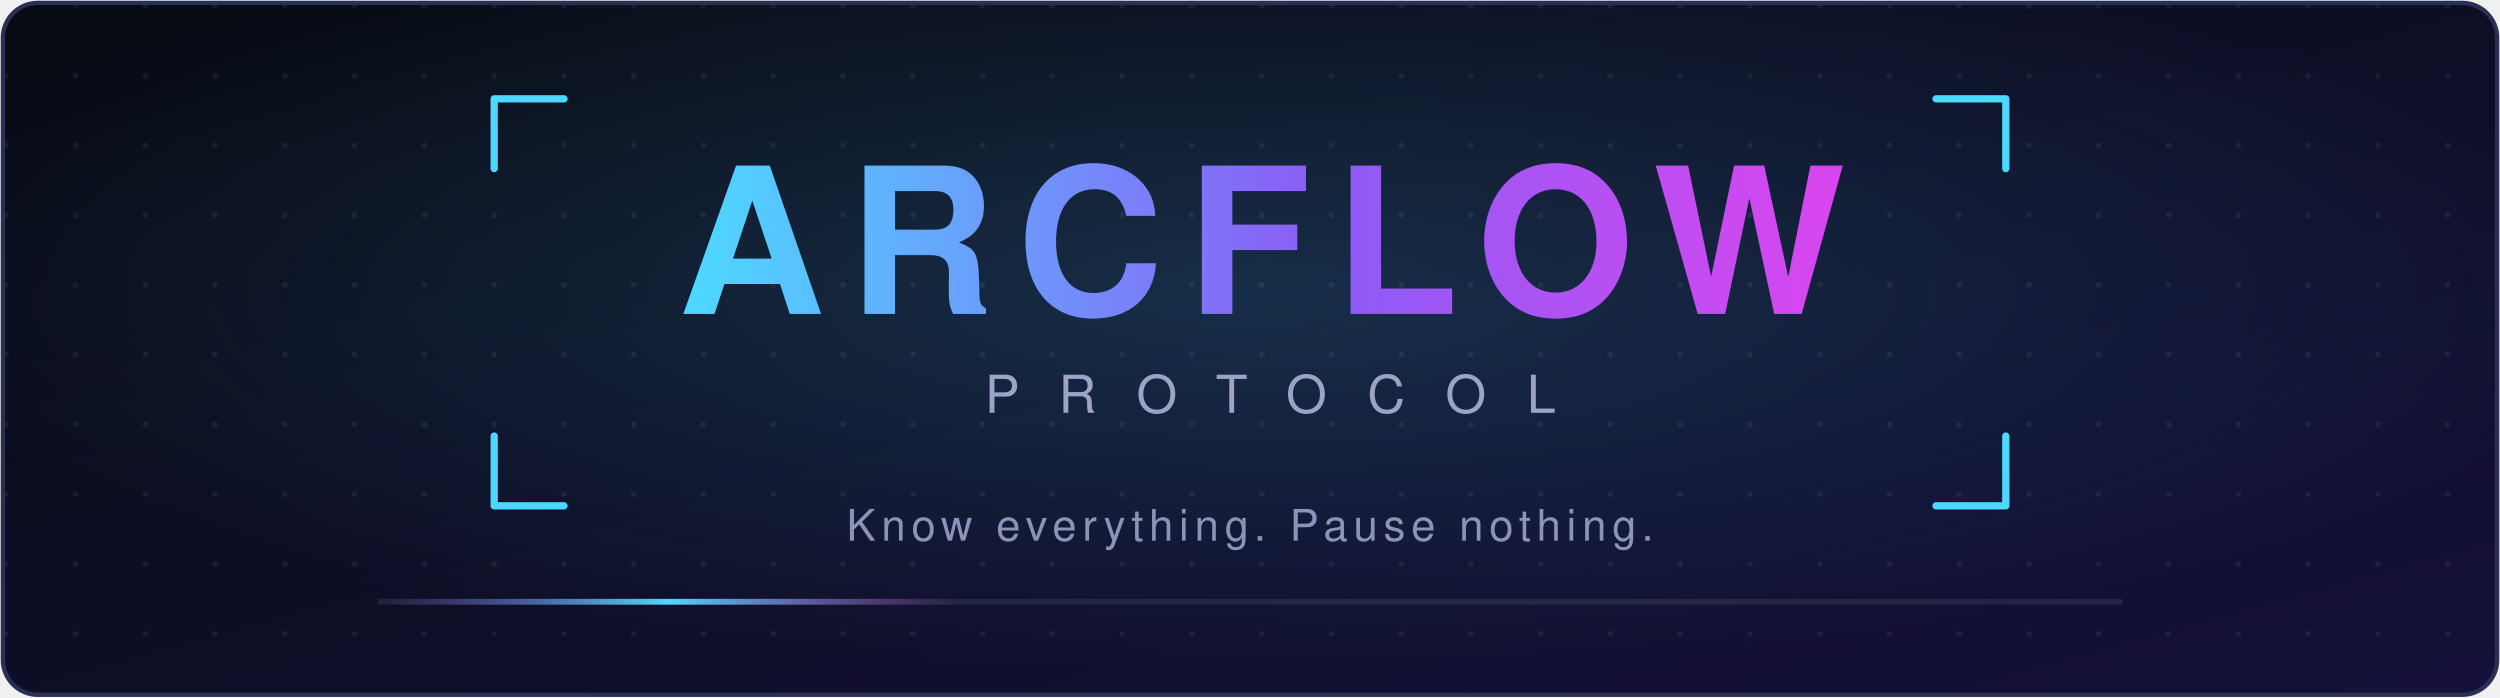
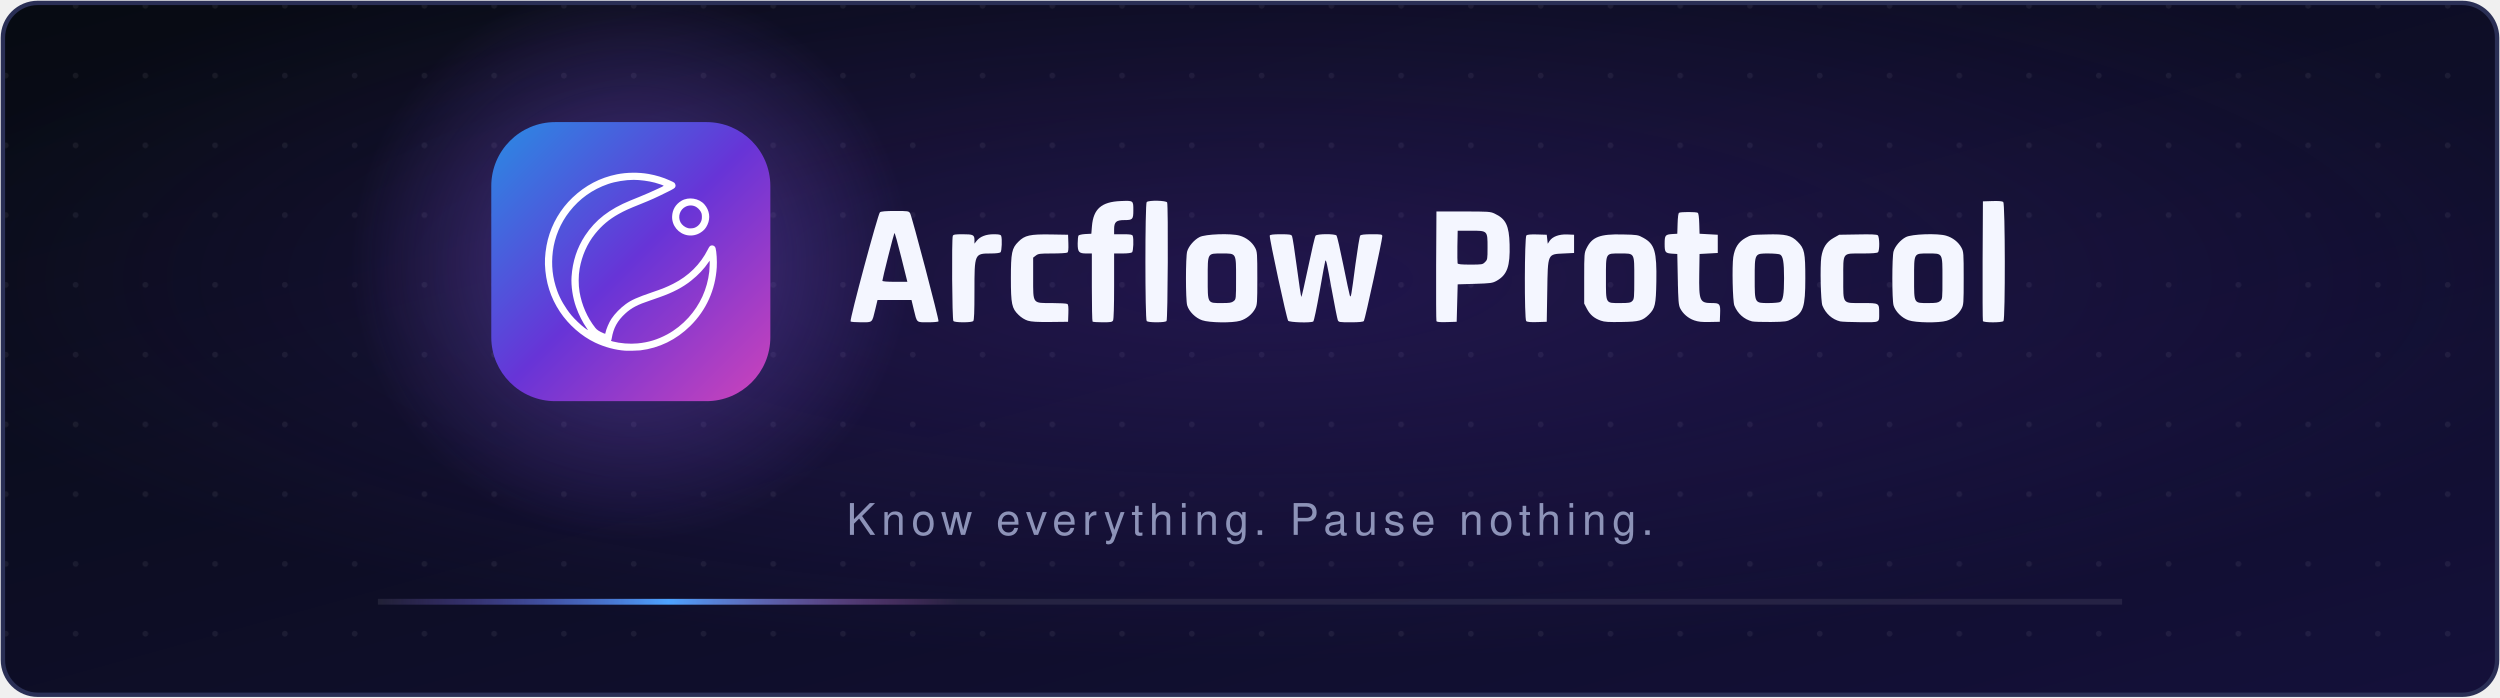
<svg xmlns="http://www.w3.org/2000/svg" width="860" height="240" viewBox="0 0 860 240" fill="none" role="img" aria-label="Arcflow Protocol: know everything, pause nothing">
  <defs>
    <linearGradient id="bg" x1="0" y1="0" x2="1" y2="1">
      <stop offset="0%" stop-color="#070B12" />
      <stop offset="100%" stop-color="#14103A" />
    </linearGradient>
-     <radialGradient id="glow" cx="50%" cy="42%" r="55%">
-       <stop offset="0%" stop-color="#4DD8FF" stop-opacity="0.16" />
-       <stop offset="100%" stop-color="#4DD8FF" stop-opacity="0" />
+     <radialGradient id="glow" cx="50%" cy="40%" r="55%">
+       <stop offset="0%" stop-color="#6734D7" stop-opacity="0.22" />
+       <stop offset="100%" stop-color="#6734D7" stop-opacity="0" />
    </radialGradient>
-     <linearGradient id="word" x1="0" y1="0" x2="1" y2="0">
-       <stop offset="0%" stop-color="#4DD8FF" />
-       <stop offset="55%" stop-color="#8B5CF6" />
-       <stop offset="100%" stop-color="#D946EF" />
+     <radialGradient id="tileGlow" cx="50%" cy="50%" r="50%">
+       <stop offset="0%" stop-color="#8B5CF6" stop-opacity="0.45" />
+       <stop offset="100%" stop-color="#8B5CF6" stop-opacity="0" />
+     </radialGradient>
+     <linearGradient id="tile" x1="0" y1="0" x2="1" y2="1">
+       <stop offset="0%" stop-color="#298CE3" />
+       <stop offset="50%" stop-color="#6734D7" />
+       <stop offset="100%" stop-color="#CD43BA" />
    </linearGradient>
    <linearGradient id="line" x1="0" y1="0" x2="1" y2="0">
-       <stop offset="0%" stop-color="#8B5CF6" stop-opacity="0" />
-       <stop offset="50%" stop-color="#4DD8FF" />
-       <stop offset="100%" stop-color="#D946EF" stop-opacity="0" />
+       <stop offset="0%" stop-color="#6734D7" stop-opacity="0" />
+       <stop offset="50%" stop-color="#4DA3FF" />
+       <stop offset="100%" stop-color="#CD43BA" stop-opacity="0" />
    </linearGradient>
    <pattern id="dots" width="24" height="24" patternUnits="userSpaceOnUse">
      <circle cx="2" cy="2" r="1" fill="#FFFFFF" fill-opacity="0.06" />
    </pattern>
    <clipPath id="card">
      <rect x="1" y="1" width="858" height="238" rx="12" />
    </clipPath>
  </defs>
  <g clip-path="url(#card)">
    <rect width="860" height="240" fill="url(#bg)" />
    <rect width="860" height="240" fill="url(#dots)" />
    <rect width="860" height="240" fill="url(#glow)" />
-     <g stroke="#4DD8FF" stroke-width="2.5" stroke-linecap="round" stroke-linejoin="round">
-       <animate attributeName="stroke-opacity" values="0.45;0.9;0.45" dur="3.2s" repeatCount="indefinite" />
-       <path d="M170,58 V34 H194" />
-       <path d="M690,58 V34 H666" />
-       <path d="M170,150 V174 H194" />
-       <path d="M690,150 V174 H666" />
+     <circle cx="217.0" cy="90.0" r="96" fill="url(#tileGlow)">
+       <animate attributeName="opacity" values="0.55;1;0.55" dur="4s" repeatCount="indefinite" />
+     </circle>
+     <g transform="translate(169.0 42)">
+       <rect width="96" height="96" rx="22" fill="url(#tile)" />
+       <g transform="translate(18.05 17.00) scale(0.06379)">
+         <path fill="#FFFFFF" fill-rule="evenodd" d="M439.5,966.3C386.7,962.8 328.1,947.1 276.7,922.6C203.8,888.0 134.3,827.0 87.3,756.5C36.5,680.2 9.9,596.2 6.4,500.3C5.0,462.4 11.3,408.8 22.0,367.5C44.6,280.5 90.7,202.0 155.1,140.8C224.4,75.0 303.2,33.6 394.5,15.1C447.4,4.4 511.7,3.7 565.0,13.1C606.3,20.5 644.0,31.9 678.5,47.7C684.0,50.2 691.4,53.6 695.0,55.2C703.1,58.9 705.7,61.2 708.6,67.5C711.3,73.1 711.5,75.7 709.9,81.5C707.8,88.9 702.9,92.3 670.5,108.4C603.6,141.7 581.4,151.7 520.5,176.2C458.3,201.1 435.0,211.7 403.5,229.3C352.5,257.8 312.9,291.2 276.5,336.5C234.5,388.8 205.9,453.5 193.5,524.0C186.8,562.1 186.7,611.2 193.1,649.5C204.9,720.0 234.9,788.3 277.9,842.8C286.9,854.2 297.8,861.5 322.1,872.0C327.0,874.1 331.2,875.5 331.4,875.2C331.6,874.8 332.1,872.9 332.5,871.0C336.6,849.9 352.1,813.5 365.3,793.8C383.5,766.6 412.5,736.9 441.2,715.8C472.4,692.9 502.7,679.3 585.5,651.0C641.0,632.1 661.7,623.7 697.6,605.7C780.3,564.2 844.8,500.4 885.0,420.2C892.6,405.1 896.1,400.9 903.0,399.0C913.1,396.3 923.6,402.4 926.5,412.5C931.9,431.7 935.1,483.1 933.0,516.5C925.5,638.5 876.0,748.1 790.0,832.9C714.5,907.4 622.8,952.2 520.0,964.6C507.0,966.1 453.9,967.3 439.5,966.3zM506.1,927.0C564.8,921.4 612.8,906.7 665.5,878.6C706.8,856.5 747.4,824.4 780.4,788.0C843.5,718.3 881.5,634.4 892.6,540.5C894.1,527.1 895.8,481.0 894.7,481.0C894.3,481.0 891.7,484.5 888.9,488.8C864.9,524.6 834.8,556.6 794.6,588.8C750.3,624.3 695.3,653.1 625.4,677.5C615.0,681.1 602.9,685.4 598.5,687.0C594.1,688.6 583.5,692.2 575.0,695.1C505.4,718.3 473.4,735.0 440.0,765.6C397.0,805.0 375.6,844.2 366.5,900.4C365.7,905.3 364.3,910.1 363.4,911.1C361.5,913.2 362.4,913.9 371.5,916.3C411.3,926.9 463.7,931.1 506.1,927.0zM238.0,854.5C238.0,854.2 235.6,850.5 232.6,846.2C209.8,813.5 188.6,771.9 174.2,731.0C155.9,679.5 146.7,617.3 149.9,567.5C155.3,485.3 179.6,411.0 222.5,346.0C278.7,260.8 353.3,203.0 468.0,156.0C474.9,153.2 496.5,144.4 516.0,136.5C546.8,124.1 584.8,107.5 615.5,93.0C620.5,90.6 629.6,86.3 635.8,83.4C641.9,80.5 647.0,77.7 647.0,77.2C647.0,75.1 622.2,66.3 599.0,60.1C565.7,51.2 518.5,45.0 485.0,45.0C441.6,45.0 385.2,54.2 347.0,67.5C262.1,97.0 193.7,145.8 138.3,216.5C90.1,278.0 58.6,353.7 49.0,430.9C39.9,505.0 47.3,573.1 72.3,643.0C88.1,687.2 115.9,735.1 148.8,775.0C165.7,795.4 201.1,829.3 218.8,842.0C222.2,844.5 227.6,848.4 230.8,850.7C236.2,854.7 238.0,855.7 238.0,854.5zM776.0,343.9C726.3,335.7 690.0,291.2 692.3,241.5C694.0,205.5 711.0,176.9 742.0,158.2C780.7,134.9 837.6,143.9 866.9,178.0C893.9,209.3 899.9,250.5 882.7,287.2C873.7,306.4 865.1,316.4 847.0,328.5C826.3,342.3 800.5,347.9 776.0,343.9zM812.1,303.8C831.2,296.8 845.1,281.9 851.0,262.2C853.6,253.5 853.5,234.1 850.7,225.5C847.0,214.0 836.5,200.8 824.7,192.8C807.7,181.3 785.5,179.9 766.0,189.1C734.4,204.0 721.4,242.8 737.5,274.0C745.1,288.5 762.5,301.9 779.0,305.7C787.6,307.7 804.1,306.7 812.1,303.8z" />
+       </g>
    </g>
-     <text x="434" y="108" text-anchor="middle" font-family="'Segoe UI', Helvetica, Arial, sans-serif" font-size="70" font-weight="800" letter-spacing="8" fill="url(#word)">ARCFLOW</text>
-     <text x="437" y="142" text-anchor="middle" font-family="'Segoe UI', Helvetica, Arial, sans-serif" font-size="18" font-weight="500" letter-spacing="14" fill="#9CA3C7">PROTOCOL</text>
-     <text x="430" y="186" text-anchor="middle" font-family="'Segoe UI', Helvetica, Arial, sans-serif" font-size="15" letter-spacing="2" fill="#8D93B8">Know everything. Pause nothing.</text>
+     <g transform="translate(291.0 67.7) scale(0.34813)">
+       <path fill="#F4F6FF" fill-rule="evenodd" d="M4.6,123.2C3.5,121.5 31.7,16.7 33.6,15.3C34.8,14.4 39.4,14.0 48.7,14.0C61.4,14.0 62.0,14.1 63.4,16.2C65.2,19.1 92.2,121.9 91.5,123.1C91.1,123.6 86.4,124.0 81.0,124.0C69.4,124.0 70.3,124.8 67.0,111.2L64.8,102.0L48.0,102.0L31.2,102.0L29.0,111.2C25.7,124.8 26.6,124.0 15.0,124.0C9.6,124.0 4.9,123.6 4.6,123.2zM106.2,122.8C104.9,121.5 104.4,41.8 105.6,38.6C106.1,37.3 107.9,37.0 115.4,37.0C125.7,37.0 127.0,37.6 127.0,42.8L127.0,46.3L129.2,43.5C132.5,39.3 138.4,37.0 146.1,37.0C151.3,37.0 152.9,37.4 153.4,38.6C154.5,41.4 154.0,53.6 152.8,54.8C152.1,55.5 148.4,56.0 143.3,56.0C127.0,56.0 127.0,56.1 127.0,93.2C127.0,114.0 126.7,121.9 125.8,122.8C125.1,123.5 121.4,124.0 116.0,124.0C110.6,124.0 106.9,123.5 106.2,122.8zM179.7,122.4C176.8,121.5 173.2,119.3 170.6,116.7C163.9,110.3 163.0,106.0 163.0,80.5C163.0,55.3 163.9,50.8 170.4,44.4C176.7,38.0 181.9,36.9 202.6,37.2L219.5,37.5L219.8,45.9C220.0,52.0 219.7,54.6 218.8,55.1C218.1,55.6 211.4,56.0 203.9,56.0C191.6,56.0 190.0,56.2 187.6,58.1L185.0,60.1L185.0,80.1C185.0,106.2 184.1,105.0 203.7,105.0C211.3,105.0 218.1,105.4 218.8,105.9C219.7,106.4 220.0,109.0 219.8,115.1L219.5,123.5L202.0,123.7C188.9,123.8 183.3,123.5 179.7,122.4zM243.7,123.3C243.3,123.0 243.0,107.7 243.0,89.3L243.0,56.0L237.6,56.0C230.2,56.0 229.0,54.6 229.0,46.2C229.0,42.5 229.4,39.0 229.8,38.3C230.2,37.7 233.2,37.0 236.5,36.8L242.5,36.5L243.1,29.0C244.5,12.0 252.5,5.0 271.4,4.2C284.2,3.7 284.0,3.5 284.0,13.5C284.0,22.3 283.3,23.0 275.3,23.0C267.1,23.0 265.0,24.8 265.0,32.0L265.0,37.0L273.9,37.0C281.1,37.0 282.9,37.3 283.4,38.6C284.5,41.4 284.0,53.6 282.8,54.8C282.1,55.5 278.4,56.0 273.3,56.0L265.0,56.0L265.0,88.1C265.0,108.3 264.6,120.8 264.0,122.1C263.1,123.8 261.8,124.0 253.6,124.0C248.5,124.0 244.0,123.7 243.7,123.3zM297.2,122.8C295.5,121.1 295.5,6.9 297.2,5.2C299.2,3.2 316.6,3.6 317.4,5.6C318.6,8.8 318.1,121.5 316.8,122.8C316.1,123.5 312.4,124.0 307.0,124.0C301.6,124.0 297.9,123.5 297.2,122.8zM352.0,122.0C345.5,119.8 339.0,113.4 337.2,107.3C335.6,101.9 335.6,59.2 337.2,53.9C338.7,48.8 344.1,42.5 349.4,39.8C355.0,36.8 380.7,35.9 389.1,38.4C395.6,40.3 401.3,44.7 404.3,50.3C406.4,54.3 406.5,55.6 406.5,80.5C406.5,105.4 406.4,106.7 404.3,110.7C401.4,116.1 395.7,120.7 389.6,122.5C382.0,124.8 359.1,124.5 352.0,122.0zM437.0,122.5C435.5,120.7 418.1,40.1 418.8,38.3C419.1,37.4 422.2,37.0 429.6,37.0C438.4,37.0 440.1,37.3 440.8,38.8C441.3,39.7 443.5,53.7 445.6,69.8C447.7,85.8 449.7,99.0 450.0,99.0C450.3,99.0 453.4,85.7 456.8,69.4C460.2,53.1 463.4,39.2 464.1,38.4C465.6,36.5 483.3,36.4 484.8,38.3C485.4,39.0 488.4,52.1 491.5,67.5C494.6,82.9 497.5,96.4 497.9,97.5C499.0,100.2 499.2,99.3 503.5,66.5C505.5,51.7 507.6,39.0 508.2,38.3C508.9,37.4 512.5,37.0 519.6,37.0C529.4,37.0 530.0,37.1 530.0,39.0C530.0,42.6 512.9,121.5 511.8,122.7C511.1,123.6 507.2,124.0 498.9,124.0C487.5,124.0 486.9,123.9 486.0,121.8C485.5,120.5 482.8,106.9 480.0,91.6C475.4,65.8 474.5,61.9 473.7,63.1C473.5,63.3 471.0,76.7 468.2,92.9C465.1,110.4 462.5,122.7 461.8,123.2C459.3,124.8 438.4,124.1 437.0,122.5zM583.5,122.8C583.2,122.1 583.1,97.4 583.2,68.0L583.5,14.5L610.0,14.5C634.8,14.5 636.8,14.6 641.0,16.6C652.1,21.8 655.3,28.4 655.8,47.1C656.4,68.8 653.4,77.1 643.0,83.0C638.8,85.3 637.3,85.5 621.5,86.0L604.5,86.5L604.0,105.0L603.5,123.5L593.7,123.8C586.5,124.0 583.8,123.7 583.5,122.8zM672.2,122.8C670.3,120.9 670.5,39.7 672.4,38.1C673.3,37.3 677.1,37.0 683.1,37.2L692.5,37.5L693.0,42.0L693.5,46.4L695.3,43.6C698.2,39.3 704.7,36.9 712.7,37.2L719.5,37.5L719.5,46.5L719.5,55.5L709.4,56.0C693.1,56.8 693.6,55.6 693.0,93.5L692.5,123.5L683.0,123.8C676.4,124.0 673.1,123.7 672.2,122.8zM746.0,122.4C739.4,120.1 735.3,116.6 732.2,110.7L729.5,105.5L729.5,80.5C729.5,56.2 729.6,55.4 731.9,50.7C737.4,39.6 745.1,36.7 767.3,37.2C782.0,37.5 782.7,37.6 787.9,40.5C799.2,46.7 801.3,54.0 800.8,83.8C800.4,106.6 799.6,110.2 793.4,116.4C787.1,122.5 784.0,123.4 766.5,123.7C753.8,123.9 749.6,123.7 746.0,122.4zM838.2,122.1C832.2,120.0 827.0,115.5 824.3,110.1C822.8,107.0 822.4,102.8 822.0,81.5L821.5,56.5L816.5,56.2C809.6,55.7 809.0,55.0 809.0,46.5C809.0,38.0 809.6,37.3 816.5,36.8L821.5,36.5L821.8,26.5C822.0,20.1 822.5,16.3 823.3,15.8C824.9,14.8 840.1,14.8 841.7,15.8C842.5,16.3 843.0,20.1 843.2,26.5L843.5,36.5L852.5,37.0L861.5,37.5L861.5,46.5L861.5,55.5L852.5,56.0L843.5,56.5L843.2,75.8C842.8,103.2 843.6,105.0 855.9,105.0C863.5,105.0 864.2,105.8 863.8,115.7L863.5,123.5L853.5,123.7C845.9,123.9 842.2,123.5 838.2,122.1zM895.4,123.1C887.5,121.1 881.1,115.4 877.9,107.5C876.2,103.4 875.5,68.4 876.8,59.6C878.3,50.2 881.9,44.6 889.0,40.6C894.4,37.6 894.8,37.5 909.7,37.2C928.7,36.7 934.1,38.0 940.5,44.5C947.2,51.1 948.0,55.2 948.0,80.5C948.0,109.1 946.1,114.8 934.7,120.7C929.8,123.3 928.7,123.5 914.0,123.7C905.5,123.8 897.1,123.5 895.4,123.1zM982.4,123.1C974.6,121.2 968.1,115.4 964.9,107.5C963.2,103.4 962.5,68.4 963.8,59.6C965.3,50.2 968.9,44.6 976.0,40.6L981.5,37.5L999.8,37.2C1013.0,36.9 1018.5,37.2 1019.6,38.0C1021.4,39.6 1021.6,53.0 1019.8,54.8C1019.0,55.6 1014.1,56.0 1004.4,56.0C984.2,56.0 985.5,54.3 985.5,80.5C985.5,106.7 984.2,105.0 1004.6,105.0C1021.2,105.0 1021.0,104.9 1021.0,114.9C1021.0,124.6 1022.2,124.0 1002.6,123.9C993.2,123.8 984.1,123.5 982.4,123.1zM1050.0,122.0C1043.5,119.8 1037.0,113.4 1035.2,107.3C1033.6,101.9 1033.6,59.2 1035.2,53.9C1036.7,48.8 1042.1,42.5 1047.4,39.8C1053.0,36.8 1078.7,35.9 1087.1,38.4C1093.6,40.3 1099.3,44.7 1102.3,50.3C1104.4,54.3 1104.5,55.6 1104.5,80.5C1104.5,105.4 1104.4,106.7 1102.3,110.7C1099.4,116.1 1093.7,120.7 1087.6,122.5C1080.0,124.8 1057.1,124.5 1050.0,122.0zM1123.5,122.8C1123.2,122.1 1123.1,95.2 1123.2,63.0L1123.5,4.5L1132.9,4.2C1138.9,4.0 1142.7,4.3 1143.6,5.1C1145.5,6.7 1145.7,120.9 1143.8,122.8C1142.1,124.5 1124.1,124.4 1123.5,122.8zM383.1,103.1C385.5,101.2 385.5,101.0 385.5,80.5C385.5,55.1 386.0,56.0 371.5,56.0C357.0,56.0 357.5,55.1 357.5,80.5C357.5,105.9 357.0,105.0 371.5,105.0C379.1,105.0 381.2,104.7 383.1,103.1zM777.0,103.0C778.9,101.1 779.0,99.7 779.0,80.5C779.0,54.9 779.6,56.0 765.0,56.0C750.4,56.0 751.0,54.9 751.0,80.5C751.0,106.1 750.4,105.0 765.0,105.0C773.7,105.0 775.3,104.7 777.0,103.0zM923.0,104.0C926.0,102.4 927.0,96.6 927.0,80.5C927.0,64.4 926.0,58.6 923.0,57.0C922.0,56.5 916.9,56.0 911.6,56.0C897.8,56.0 898.0,55.7 898.0,80.5C898.0,105.3 897.8,105.0 911.6,105.0C916.9,105.0 922.0,104.5 923.0,104.0zM1081.1,103.1C1083.5,101.2 1083.5,101.0 1083.5,80.5C1083.5,55.1 1084.0,56.0 1069.5,56.0C1055.0,56.0 1055.5,55.1 1055.5,80.5C1055.5,105.9 1055.0,105.0 1069.5,105.0C1077.1,105.0 1079.2,104.7 1081.1,103.1zM54.6,59.5C51.3,46.1 48.3,35.4 47.9,35.8C47.3,36.5 36.0,81.2 36.0,83.0C36.0,83.6 40.7,84.0 48.4,84.0L60.7,84.0L54.6,59.5zM631.5,64.5C633.9,62.2 634.0,61.5 634.0,50.2C634.0,33.3 634.2,33.5 617.3,33.5L604.5,33.5L604.2,49.0C604.1,57.5 604.2,65.0 604.4,65.7C604.8,66.7 608.1,67.0 617.0,67.0C628.5,67.0 629.2,66.9 631.5,64.5z" />
+     </g>
+     <text x="430" y="184" text-anchor="middle" font-family="'Segoe UI', Helvetica, Arial, sans-serif" font-size="15" letter-spacing="2" fill="#8D93B8">Know everything. Pause nothing.</text>
    <rect x="130" y="206" width="600" height="2" fill="#FFFFFF" fill-opacity="0.08" />
    <rect x="130" y="206" width="200" height="2" fill="url(#line)">
      <animate attributeName="x" values="130;530;130" dur="5s" repeatCount="indefinite" />
    </rect>
  </g>
  <rect x="1" y="1" width="858" height="238" rx="12" stroke="#2A2F55" stroke-width="1.5" />
</svg>
